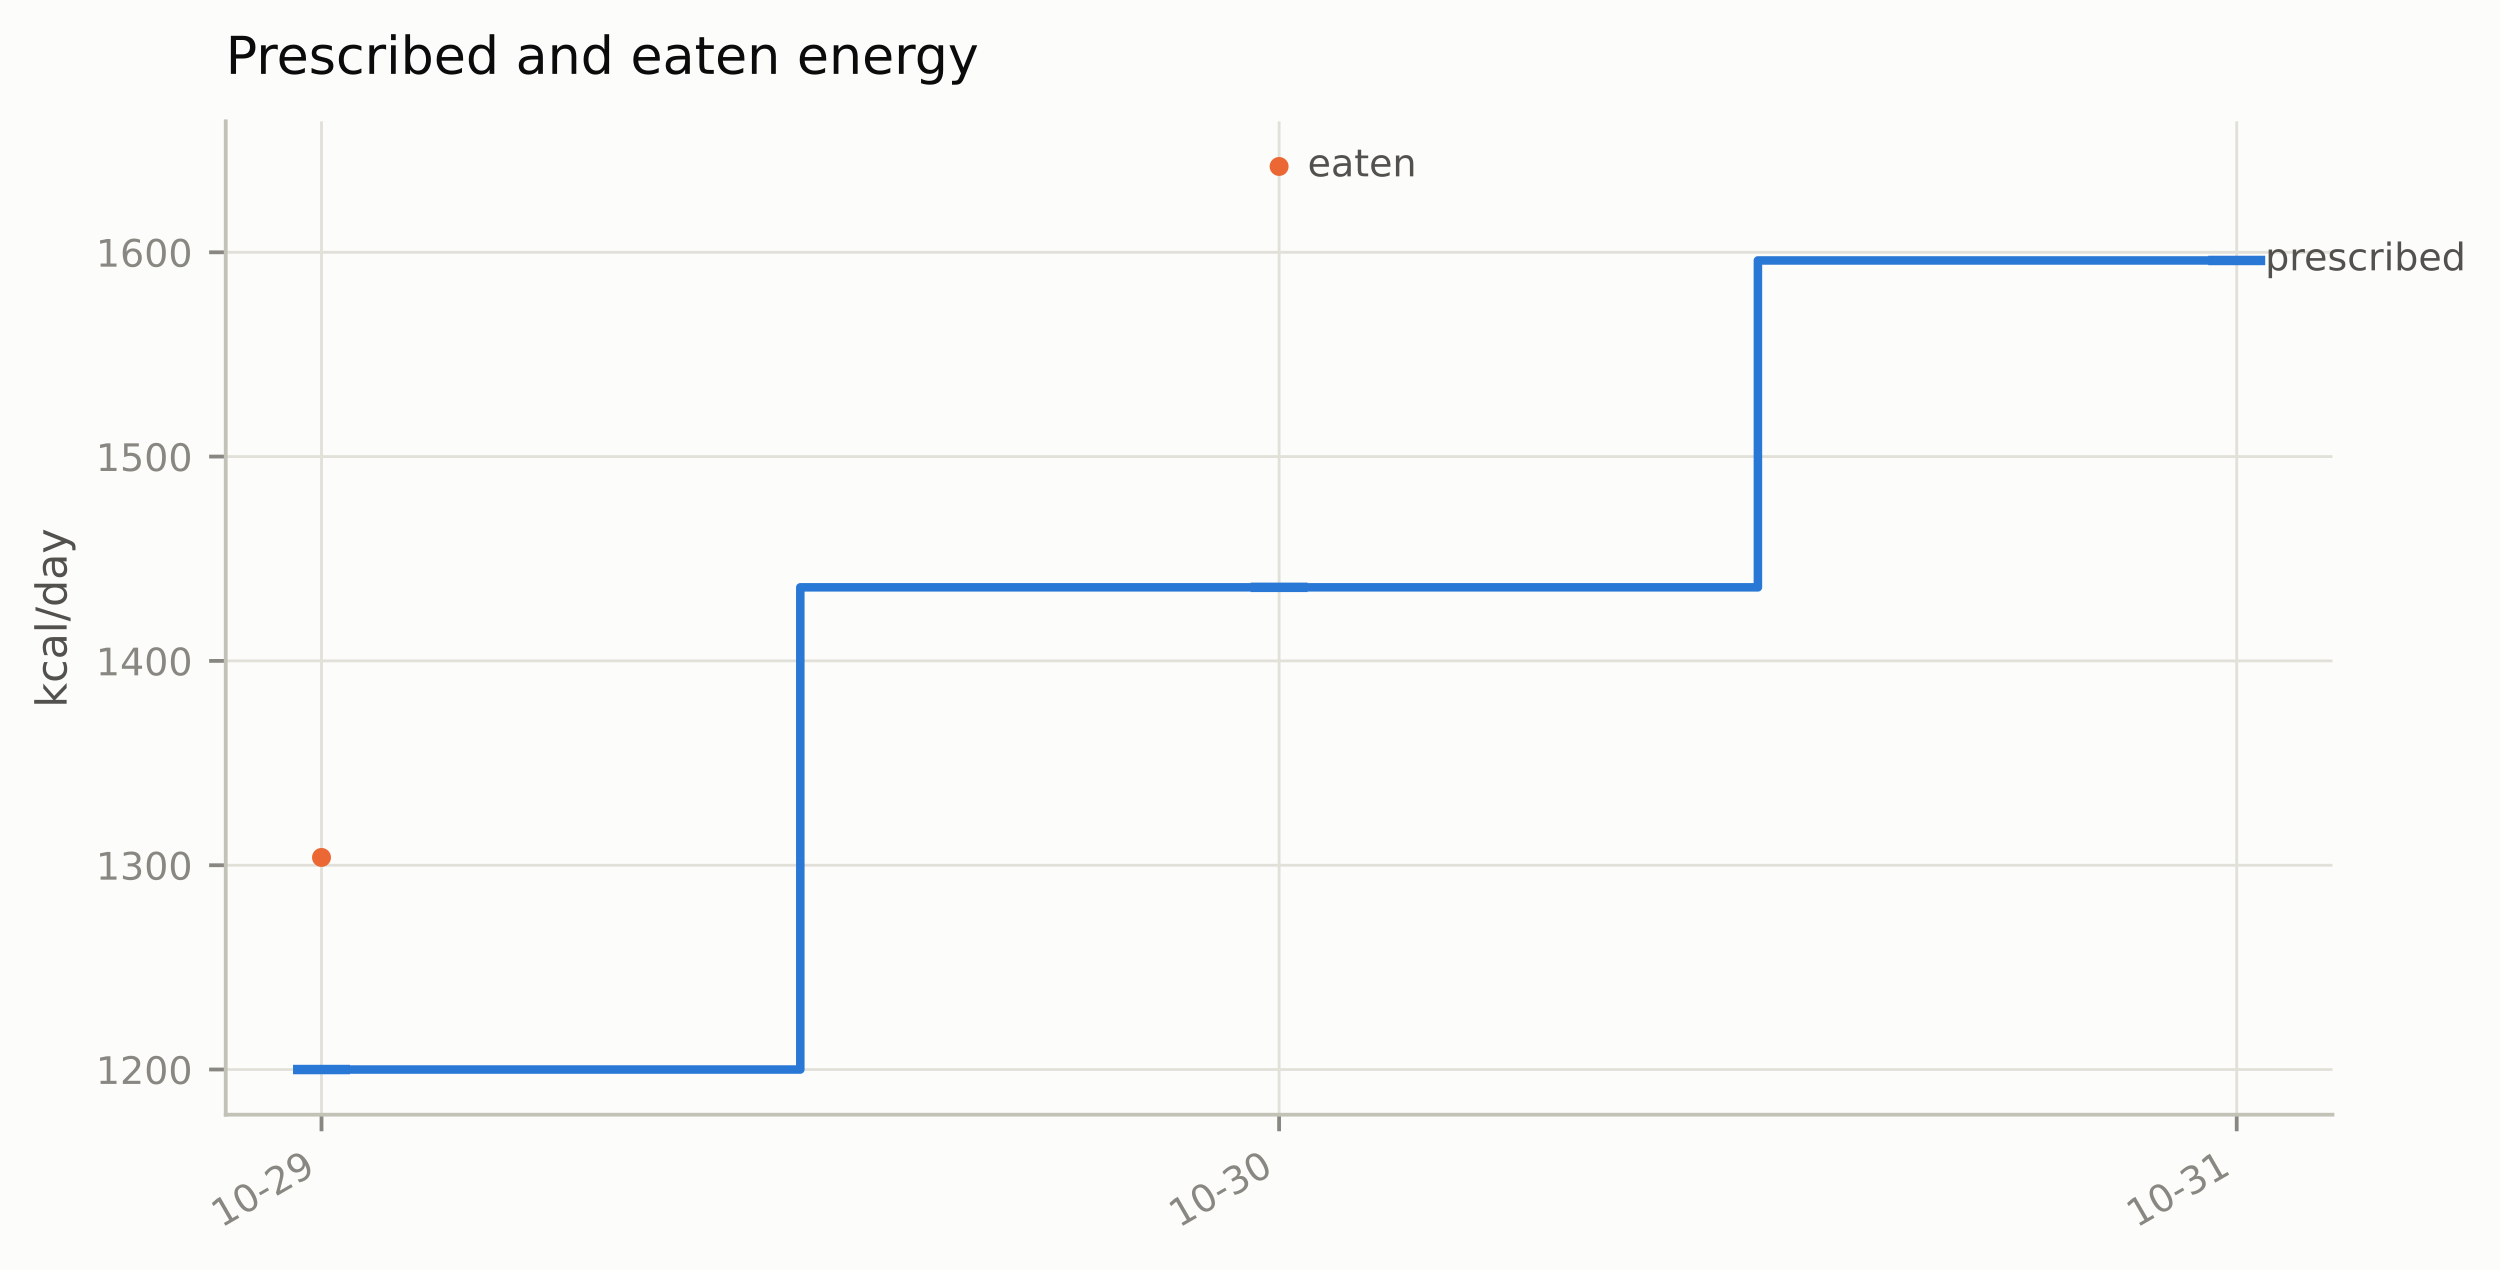
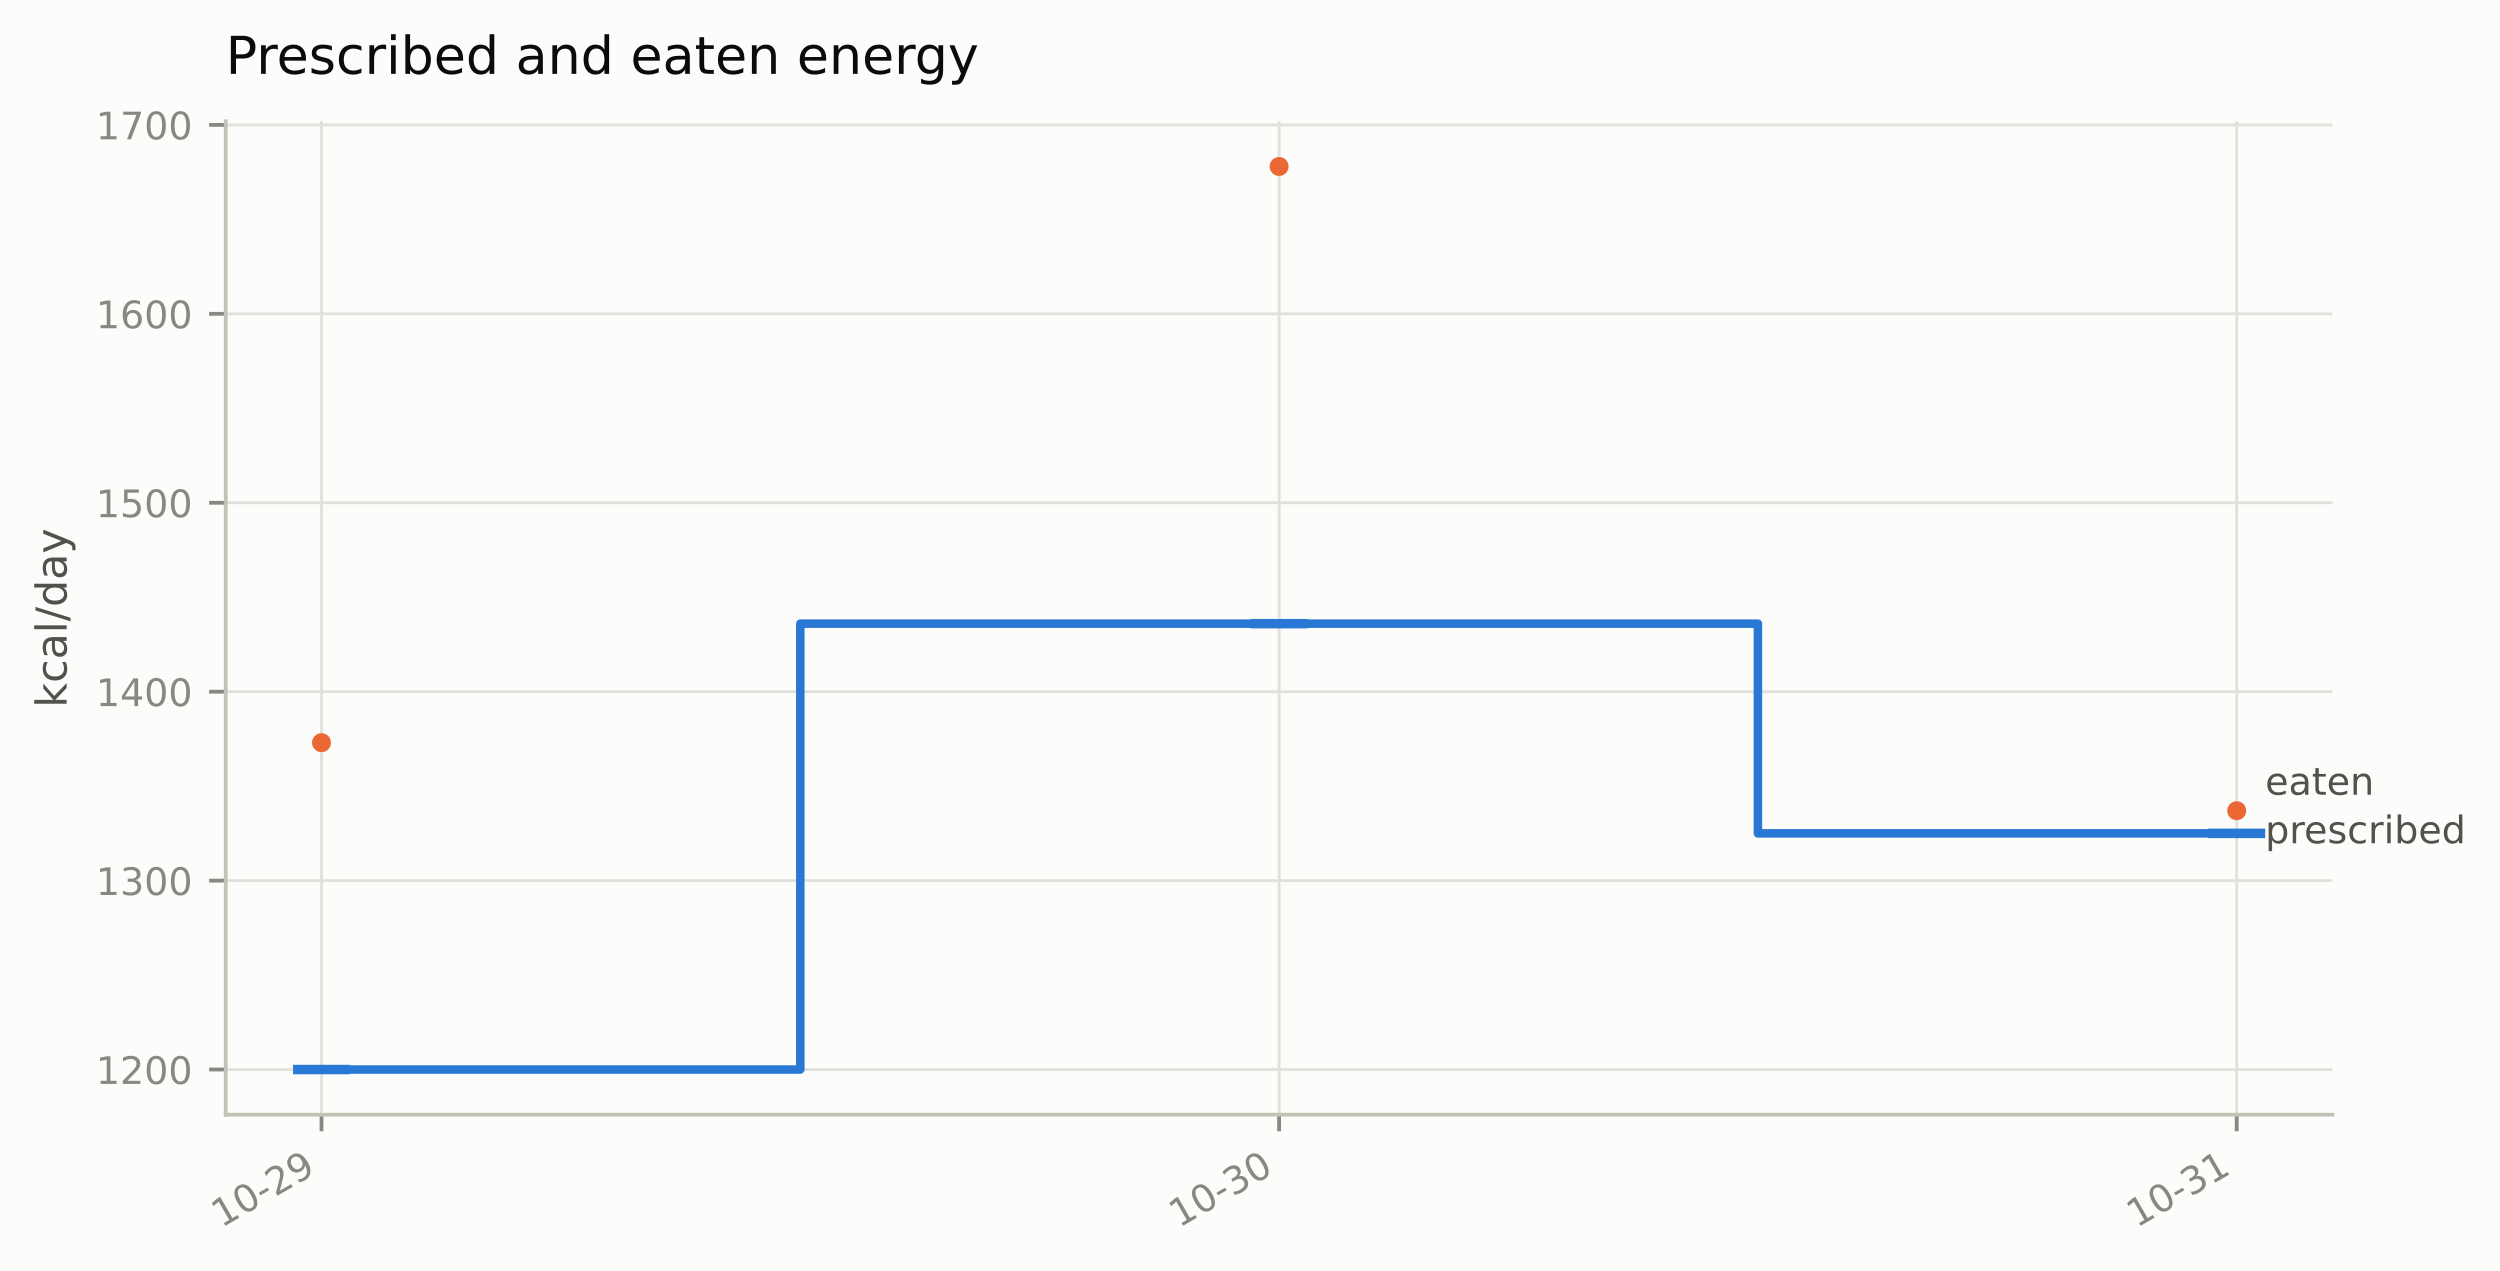
<svg xmlns="http://www.w3.org/2000/svg" xmlns:xlink="http://www.w3.org/1999/xlink" width="526.716pt" height="267.6pt" viewBox="0 0 526.716 267.6" version="1.1">
  <defs>
    <style type="text/css">*{stroke-linejoin: round; stroke-linecap: butt}</style>
  </defs>
  <g id="figure_1">
    <g id="patch_1">
      <path d="M 0 267.6  L 526.716 267.6  L 526.716 0  L 0 0  z " style="fill: #fcfcfb" />
    </g>
    <g id="axes_1">
      <g id="patch_2">
        <path d="M 47.561 234.848  L 491.421 234.848  L 491.421 25.558  L 47.561 25.558  z " style="fill: #fcfcfb" />
      </g>
      <g id="matplotlib.axis_1">
        <g id="xtick_1">
          <g id="line2d_1">
-             <path d="M 67.736 234.848  L 67.736 25.558  " clip-path="url(#pa06661b4f5)" style="fill: none; stroke: #e1e0d9; stroke-width: 0.6; stroke-linecap: square" />
+             <path d="M 67.736 234.848  L 67.736 25.558  " clip-path="url(#p0dde87b9da)" style="fill: none; stroke: #e1e0d9; stroke-width: 0.6; stroke-linecap: square" />
          </g>
          <g id="line2d_2">
            <defs>
-               <path id="m6df7ac611f" d="M 0 0  L 0 3.5  " style="stroke: #898781; stroke-width: 0.8" />
+               <path id="m76bf80c29e" d="M 0 0  L 0 3.5  " style="stroke: #898781; stroke-width: 0.8" />
            </defs>
            <g>
-               <use xlink:href="#m6df7ac611f" x="67.736" y="234.848" style="fill: #898781; stroke: #898781; stroke-width: 0.8" />
+               <use xlink:href="#m76bf80c29e" x="67.736" y="234.848" style="fill: #898781; stroke: #898781; stroke-width: 0.8" />
            </g>
          </g>
          <g id="text_1">
            <g style="fill: #898781" transform="translate(46.64337 258.7351) rotate(-30) scale(0.08 -0.08)">
              <defs>
                <path id="DejaVuSans-14" d="M 794 531  L 1825 531  L 1825 4091  L 703 3866  L 703 4441  L 1819 4666  L 2450 4666  L 2450 531  L 3481 531  L 3481 0  L 794 0  L 794 531  z " transform="scale(0.015625)" />
                <path id="DejaVuSans-13" d="M 2034 4250  Q 1547 4250 1301 3770  Q 1056 3291 1056 2328  Q 1056 1369 1301 889  Q 1547 409 2034 409  Q 2525 409 2770 889  Q 3016 1369 3016 2328  Q 3016 3291 2770 3770  Q 2525 4250 2034 4250  z M 2034 4750  Q 2819 4750 3233 4129  Q 3647 3509 3647 2328  Q 3647 1150 3233 529  Q 2819 -91 2034 -91  Q 1250 -91 836 529  Q 422 1150 422 2328  Q 422 3509 836 4129  Q 1250 4750 2034 4750  z " transform="scale(0.015625)" />
                <path id="DejaVuSans-10" d="M 313 2009  L 1997 2009  L 1997 1497  L 313 1497  L 313 2009  z " transform="scale(0.015625)" />
                <path id="DejaVuSans-15" d="M 1228 531  L 3431 531  L 3431 0  L 469 0  L 469 531  Q 828 903 1448 1529  Q 2069 2156 2228 2338  Q 2531 2678 2651 2914  Q 2772 3150 2772 3378  Q 2772 3750 2511 3984  Q 2250 4219 1831 4219  Q 1534 4219 1204 4116  Q 875 4013 500 3803  L 500 4441  Q 881 4594 1212 4672  Q 1544 4750 1819 4750  Q 2544 4750 2975 4387  Q 3406 4025 3406 3419  Q 3406 3131 3298 2873  Q 3191 2616 2906 2266  Q 2828 2175 2409 1742  Q 1991 1309 1228 531  z " transform="scale(0.015625)" />
                <path id="DejaVuSans-1c" d="M 703 97  L 703 672  Q 941 559 1184 500  Q 1428 441 1663 441  Q 2288 441 2617 861  Q 2947 1281 2994 2138  Q 2813 1869 2534 1725  Q 2256 1581 1919 1581  Q 1219 1581 811 2004  Q 403 2428 403 3163  Q 403 3881 828 4315  Q 1253 4750 1959 4750  Q 2769 4750 3195 4129  Q 3622 3509 3622 2328  Q 3622 1225 3098 567  Q 2575 -91 1691 -91  Q 1453 -91 1209 -44  Q 966 3 703 97  z M 1959 2075  Q 2384 2075 2632 2365  Q 2881 2656 2881 3163  Q 2881 3666 2632 3958  Q 2384 4250 1959 4250  Q 1534 4250 1286 3958  Q 1038 3666 1038 3163  Q 1038 2656 1286 2365  Q 1534 2075 1959 2075  z " transform="scale(0.015625)" />
              </defs>
              <use xlink:href="#DejaVuSans-14" />
              <use xlink:href="#DejaVuSans-13" transform="translate(63.625 0)" />
              <use xlink:href="#DejaVuSans-10" transform="translate(127.25 0)" />
              <use xlink:href="#DejaVuSans-15" transform="translate(163.3281 0)" />
              <use xlink:href="#DejaVuSans-1c" transform="translate(226.9531 0)" />
            </g>
          </g>
        </g>
        <g id="xtick_2">
          <g id="line2d_3">
-             <path d="M 269.491 234.848  L 269.491 25.558  " clip-path="url(#pa06661b4f5)" style="fill: none; stroke: #e1e0d9; stroke-width: 0.6; stroke-linecap: square" />
+             <path d="M 269.491 234.848  L 269.491 25.558  " clip-path="url(#p0dde87b9da)" style="fill: none; stroke: #e1e0d9; stroke-width: 0.6; stroke-linecap: square" />
          </g>
          <g id="line2d_4">
            <g>
-               <use xlink:href="#m6df7ac611f" x="269.491" y="234.848" style="fill: #898781; stroke: #898781; stroke-width: 0.8" />
+               <use xlink:href="#m76bf80c29e" x="269.491" y="234.848" style="fill: #898781; stroke: #898781; stroke-width: 0.8" />
            </g>
          </g>
          <g id="text_2">
            <g style="fill: #898781" transform="translate(248.3978 258.7351) rotate(-30) scale(0.08 -0.08)">
              <defs>
                <path id="DejaVuSans-16" d="M 2597 2516  Q 3050 2419 3304 2112  Q 3559 1806 3559 1356  Q 3559 666 3084 287  Q 2609 -91 1734 -91  Q 1441 -91 1130 -33  Q 819 25 488 141  L 488 750  Q 750 597 1062 519  Q 1375 441 1716 441  Q 2309 441 2620 675  Q 2931 909 2931 1356  Q 2931 1769 2642 2001  Q 2353 2234 1838 2234  L 1294 2234  L 1294 2753  L 1863 2753  Q 2328 2753 2575 2939  Q 2822 3125 2822 3475  Q 2822 3834 2567 4026  Q 2313 4219 1838 4219  Q 1578 4219 1281 4162  Q 984 4106 628 3988  L 628 4550  Q 988 4650 1302 4700  Q 1616 4750 1894 4750  Q 2613 4750 3031 4423  Q 3450 4097 3450 3541  Q 3450 3153 3228 2886  Q 3006 2619 2597 2516  z " transform="scale(0.015625)" />
              </defs>
              <use xlink:href="#DejaVuSans-14" />
              <use xlink:href="#DejaVuSans-13" transform="translate(63.625 0)" />
              <use xlink:href="#DejaVuSans-10" transform="translate(127.25 0)" />
              <use xlink:href="#DejaVuSans-16" transform="translate(163.3281 0)" />
              <use xlink:href="#DejaVuSans-13" transform="translate(226.9531 0)" />
            </g>
          </g>
        </g>
        <g id="xtick_3">
          <g id="line2d_5">
-             <path d="M 471.245 234.848  L 471.245 25.558  " clip-path="url(#pa06661b4f5)" style="fill: none; stroke: #e1e0d9; stroke-width: 0.6; stroke-linecap: square" />
+             <path d="M 471.245 234.848  L 471.245 25.558  " clip-path="url(#p0dde87b9da)" style="fill: none; stroke: #e1e0d9; stroke-width: 0.6; stroke-linecap: square" />
          </g>
          <g id="line2d_6">
            <g>
-               <use xlink:href="#m6df7ac611f" x="471.245" y="234.848" style="fill: #898781; stroke: #898781; stroke-width: 0.8" />
+               <use xlink:href="#m76bf80c29e" x="471.245" y="234.848" style="fill: #898781; stroke: #898781; stroke-width: 0.8" />
            </g>
          </g>
          <g id="text_3">
            <g style="fill: #898781" transform="translate(450.1523 258.7351) rotate(-30) scale(0.08 -0.08)">
              <use xlink:href="#DejaVuSans-14" />
              <use xlink:href="#DejaVuSans-13" transform="translate(63.625 0)" />
              <use xlink:href="#DejaVuSans-10" transform="translate(127.25 0)" />
              <use xlink:href="#DejaVuSans-16" transform="translate(163.3281 0)" />
              <use xlink:href="#DejaVuSans-14" transform="translate(226.9531 0)" />
            </g>
          </g>
        </g>
      </g>
      <g id="matplotlib.axis_2">
        <g id="ytick_1">
          <g id="line2d_7">
-             <path d="M 47.561 225.335  L 491.421 225.335  " clip-path="url(#pa06661b4f5)" style="fill: none; stroke: #e1e0d9; stroke-width: 0.6; stroke-linecap: square" />
+             <path d="M 47.561 225.335  L 491.421 225.335  " clip-path="url(#p0dde87b9da)" style="fill: none; stroke: #e1e0d9; stroke-width: 0.6; stroke-linecap: square" />
          </g>
          <g id="line2d_8">
            <defs>
-               <path id="m94897aeda5" d="M 0 0  L -3.5 0  " style="stroke: #898781; stroke-width: 0.8" />
+               <path id="me8d3e577ce" d="M 0 0  L -3.5 0  " style="stroke: #898781; stroke-width: 0.8" />
            </defs>
            <g>
-               <use xlink:href="#m94897aeda5" x="47.561" y="225.335" style="fill: #898781; stroke: #898781; stroke-width: 0.8" />
+               <use xlink:href="#me8d3e577ce" x="47.561" y="225.335" style="fill: #898781; stroke: #898781; stroke-width: 0.8" />
            </g>
          </g>
          <g id="text_4">
            <g style="fill: #898781" transform="translate(20.2007 228.3741) scale(0.08 -0.08)">
              <use xlink:href="#DejaVuSans-14" />
              <use xlink:href="#DejaVuSans-15" transform="translate(63.625 0)" />
              <use xlink:href="#DejaVuSans-13" transform="translate(127.25 0)" />
              <use xlink:href="#DejaVuSans-13" transform="translate(190.875 0)" />
            </g>
          </g>
        </g>
        <g id="ytick_2">
          <g id="line2d_9">
-             <path d="M 47.561 182.289  L 491.421 182.289  " clip-path="url(#pa06661b4f5)" style="fill: none; stroke: #e1e0d9; stroke-width: 0.6; stroke-linecap: square" />
+             <path d="M 47.561 185.531  L 491.421 185.531  " clip-path="url(#p0dde87b9da)" style="fill: none; stroke: #e1e0d9; stroke-width: 0.6; stroke-linecap: square" />
          </g>
          <g id="line2d_10">
            <g>
-               <use xlink:href="#m94897aeda5" x="47.561" y="182.289" style="fill: #898781; stroke: #898781; stroke-width: 0.8" />
+               <use xlink:href="#me8d3e577ce" x="47.561" y="185.531" style="fill: #898781; stroke: #898781; stroke-width: 0.8" />
            </g>
          </g>
          <g id="text_5">
-             <g style="fill: #898781" transform="translate(20.2007 185.328) scale(0.08 -0.08)">
+             <g style="fill: #898781" transform="translate(20.2007 188.57) scale(0.08 -0.08)">
              <use xlink:href="#DejaVuSans-14" />
              <use xlink:href="#DejaVuSans-16" transform="translate(63.625 0)" />
              <use xlink:href="#DejaVuSans-13" transform="translate(127.25 0)" />
              <use xlink:href="#DejaVuSans-13" transform="translate(190.875 0)" />
            </g>
          </g>
        </g>
        <g id="ytick_3">
          <g id="line2d_11">
-             <path d="M 47.561 139.243  L 491.421 139.243  " clip-path="url(#pa06661b4f5)" style="fill: none; stroke: #e1e0d9; stroke-width: 0.6; stroke-linecap: square" />
+             <path d="M 47.561 145.727  L 491.421 145.727  " clip-path="url(#p0dde87b9da)" style="fill: none; stroke: #e1e0d9; stroke-width: 0.6; stroke-linecap: square" />
          </g>
          <g id="line2d_12">
            <g>
-               <use xlink:href="#m94897aeda5" x="47.561" y="139.243" style="fill: #898781; stroke: #898781; stroke-width: 0.8" />
+               <use xlink:href="#me8d3e577ce" x="47.561" y="145.727" style="fill: #898781; stroke: #898781; stroke-width: 0.8" />
            </g>
          </g>
          <g id="text_6">
-             <g style="fill: #898781" transform="translate(20.2007 142.282) scale(0.08 -0.08)">
+             <g style="fill: #898781" transform="translate(20.2007 148.7659) scale(0.08 -0.08)">
              <defs>
                <path id="DejaVuSans-17" d="M 2419 4116  L 825 1625  L 2419 1625  L 2419 4116  z M 2253 4666  L 3047 4666  L 3047 1625  L 3713 1625  L 3713 1100  L 3047 1100  L 3047 0  L 2419 0  L 2419 1100  L 313 1100  L 313 1709  L 2253 4666  z " transform="scale(0.015625)" />
              </defs>
              <use xlink:href="#DejaVuSans-14" />
              <use xlink:href="#DejaVuSans-17" transform="translate(63.625 0)" />
              <use xlink:href="#DejaVuSans-13" transform="translate(127.25 0)" />
              <use xlink:href="#DejaVuSans-13" transform="translate(190.875 0)" />
            </g>
          </g>
        </g>
        <g id="ytick_4">
          <g id="line2d_13">
-             <path d="M 47.561 96.197  L 491.421 96.197  " clip-path="url(#pa06661b4f5)" style="fill: none; stroke: #e1e0d9; stroke-width: 0.6; stroke-linecap: square" />
+             <path d="M 47.561 105.923  L 491.421 105.923  " clip-path="url(#p0dde87b9da)" style="fill: none; stroke: #e1e0d9; stroke-width: 0.6; stroke-linecap: square" />
          </g>
          <g id="line2d_14">
            <g>
-               <use xlink:href="#m94897aeda5" x="47.561" y="96.197" style="fill: #898781; stroke: #898781; stroke-width: 0.8" />
+               <use xlink:href="#me8d3e577ce" x="47.561" y="105.923" style="fill: #898781; stroke: #898781; stroke-width: 0.8" />
            </g>
          </g>
          <g id="text_7">
-             <g style="fill: #898781" transform="translate(20.2007 99.23592) scale(0.08 -0.08)">
+             <g style="fill: #898781" transform="translate(20.2007 108.9618) scale(0.08 -0.08)">
              <defs>
                <path id="DejaVuSans-18" d="M 691 4666  L 3169 4666  L 3169 4134  L 1269 4134  L 1269 2991  Q 1406 3038 1543 3061  Q 1681 3084 1819 3084  Q 2600 3084 3056 2656  Q 3513 2228 3513 1497  Q 3513 744 3044 326  Q 2575 -91 1722 -91  Q 1428 -91 1123 -41  Q 819 9 494 109  L 494 744  Q 775 591 1075 516  Q 1375 441 1709 441  Q 2250 441 2565 725  Q 2881 1009 2881 1497  Q 2881 1984 2565 2268  Q 2250 2553 1709 2553  Q 1456 2553 1204 2497  Q 953 2441 691 2322  L 691 4666  z " transform="scale(0.015625)" />
              </defs>
              <use xlink:href="#DejaVuSans-14" />
              <use xlink:href="#DejaVuSans-18" transform="translate(63.625 0)" />
              <use xlink:href="#DejaVuSans-13" transform="translate(127.25 0)" />
              <use xlink:href="#DejaVuSans-13" transform="translate(190.875 0)" />
            </g>
          </g>
        </g>
        <g id="ytick_5">
          <g id="line2d_15">
-             <path d="M 47.561 53.151  L 491.421 53.151  " clip-path="url(#pa06661b4f5)" style="fill: none; stroke: #e1e0d9; stroke-width: 0.6; stroke-linecap: square" />
+             <path d="M 47.561 66.119  L 491.421 66.119  " clip-path="url(#p0dde87b9da)" style="fill: none; stroke: #e1e0d9; stroke-width: 0.6; stroke-linecap: square" />
          </g>
          <g id="line2d_16">
            <g>
-               <use xlink:href="#m94897aeda5" x="47.561" y="53.151" style="fill: #898781; stroke: #898781; stroke-width: 0.8" />
+               <use xlink:href="#me8d3e577ce" x="47.561" y="66.119" style="fill: #898781; stroke: #898781; stroke-width: 0.8" />
            </g>
          </g>
          <g id="text_8">
-             <g style="fill: #898781" transform="translate(20.2007 56.18986) scale(0.08 -0.08)">
+             <g style="fill: #898781" transform="translate(20.2007 69.15771) scale(0.08 -0.08)">
              <defs>
                <path id="DejaVuSans-19" d="M 2113 2584  Q 1688 2584 1439 2293  Q 1191 2003 1191 1497  Q 1191 994 1439 701  Q 1688 409 2113 409  Q 2538 409 2786 701  Q 3034 994 3034 1497  Q 3034 2003 2786 2293  Q 2538 2584 2113 2584  z M 3366 4563  L 3366 3988  Q 3128 4100 2886 4159  Q 2644 4219 2406 4219  Q 1781 4219 1451 3797  Q 1122 3375 1075 2522  Q 1259 2794 1537 2939  Q 1816 3084 2150 3084  Q 2853 3084 3261 2657  Q 3669 2231 3669 1497  Q 3669 778 3244 343  Q 2819 -91 2113 -91  Q 1303 -91 875 529  Q 447 1150 447 2328  Q 447 3434 972 4092  Q 1497 4750 2381 4750  Q 2619 4750 2861 4703  Q 3103 4656 3366 4563  z " transform="scale(0.015625)" />
              </defs>
              <use xlink:href="#DejaVuSans-14" />
              <use xlink:href="#DejaVuSans-19" transform="translate(63.625 0)" />
              <use xlink:href="#DejaVuSans-13" transform="translate(127.25 0)" />
              <use xlink:href="#DejaVuSans-13" transform="translate(190.875 0)" />
            </g>
          </g>
        </g>
-         <g id="text_9">
+         <g id="ytick_6">
+           <g id="line2d_17">
+             <path d="M 47.561 26.315  L 491.421 26.315  " clip-path="url(#p0dde87b9da)" style="fill: none; stroke: #e1e0d9; stroke-width: 0.6; stroke-linecap: square" />
+           </g>
+           <g id="line2d_18">
+             <g>
+               <use xlink:href="#me8d3e577ce" x="47.561" y="26.315" style="fill: #898781; stroke: #898781; stroke-width: 0.8" />
+             </g>
+           </g>
+           <g id="text_9">
+             <g style="fill: #898781" transform="translate(20.2007 29.35362) scale(0.08 -0.08)">
+               <defs>
+                 <path id="DejaVuSans-1a" d="M 525 4666  L 3525 4666  L 3525 4397  L 1831 0  L 1172 0  L 2766 4134  L 525 4134  L 525 4666  z " transform="scale(0.015625)" />
+               </defs>
+               <use xlink:href="#DejaVuSans-14" />
+               <use xlink:href="#DejaVuSans-1a" transform="translate(63.625 0)" />
+               <use xlink:href="#DejaVuSans-13" transform="translate(127.25 0)" />
+               <use xlink:href="#DejaVuSans-13" transform="translate(190.875 0)" />
+             </g>
+           </g>
+         </g>
+         <g id="text_10">
          <g style="fill: #52514e" transform="translate(14.03859 149.085) rotate(-90) scale(0.09 -0.09)">
            <defs>
              <path id="DejaVuSans-4e" d="M 581 4863  L 1159 4863  L 1159 1991  L 2875 3500  L 3609 3500  L 1753 1863  L 3688 0  L 2938 0  L 1159 1709  L 1159 0  L 581 0  L 581 4863  z " transform="scale(0.015625)" />
              <path id="DejaVuSans-46" d="M 3122 3366  L 3122 2828  Q 2878 2963 2633 3030  Q 2388 3097 2138 3097  Q 1578 3097 1268 2742  Q 959 2388 959 1747  Q 959 1106 1268 751  Q 1578 397 2138 397  Q 2388 397 2633 464  Q 2878 531 3122 666  L 3122 134  Q 2881 22 2623 -34  Q 2366 -91 2075 -91  Q 1284 -91 818 406  Q 353 903 353 1747  Q 353 2603 823 3093  Q 1294 3584 2113 3584  Q 2378 3584 2631 3529  Q 2884 3475 3122 3366  z " transform="scale(0.015625)" />
              <path id="DejaVuSans-44" d="M 2194 1759  Q 1497 1759 1228 1600  Q 959 1441 959 1056  Q 959 750 1161 570  Q 1363 391 1709 391  Q 2188 391 2477 730  Q 2766 1069 2766 1631  L 2766 1759  L 2194 1759  z M 3341 1997  L 3341 0  L 2766 0  L 2766 531  Q 2569 213 2275 61  Q 1981 -91 1556 -91  Q 1019 -91 701 211  Q 384 513 384 1019  Q 384 1609 779 1909  Q 1175 2209 1959 2209  L 2766 2209  L 2766 2266  Q 2766 2663 2505 2880  Q 2244 3097 1772 3097  Q 1472 3097 1187 3025  Q 903 2953 641 2809  L 641 3341  Q 956 3463 1253 3523  Q 1550 3584 1831 3584  Q 2591 3584 2966 3190  Q 3341 2797 3341 1997  z " transform="scale(0.015625)" />
              <path id="DejaVuSans-4f" d="M 603 4863  L 1178 4863  L 1178 0  L 603 0  L 603 4863  z " transform="scale(0.015625)" />
              <path id="DejaVuSans-12" d="M 1625 4666  L 2156 4666  L 531 -594  L 0 -594  L 1625 4666  z " transform="scale(0.015625)" />
              <path id="DejaVuSans-47" d="M 2906 2969  L 2906 4863  L 3481 4863  L 3481 0  L 2906 0  L 2906 525  Q 2725 213 2448 61  Q 2172 -91 1784 -91  Q 1150 -91 751 415  Q 353 922 353 1747  Q 353 2572 751 3078  Q 1150 3584 1784 3584  Q 2172 3584 2448 3432  Q 2725 3281 2906 2969  z M 947 1747  Q 947 1113 1208 752  Q 1469 391 1925 391  Q 2381 391 2643 752  Q 2906 1113 2906 1747  Q 2906 2381 2643 2742  Q 2381 3103 1925 3103  Q 1469 3103 1208 2742  Q 947 2381 947 1747  z " transform="scale(0.015625)" />
              <path id="DejaVuSans-5c" d="M 2059 -325  Q 1816 -950 1584 -1140  Q 1353 -1331 966 -1331  L 506 -1331  L 506 -850  L 844 -850  Q 1081 -850 1212 -737  Q 1344 -625 1503 -206  L 1606 56  L 191 3500  L 800 3500  L 1894 763  L 2988 3500  L 3597 3500  L 2059 -325  z " transform="scale(0.015625)" />
            </defs>
            <use xlink:href="#DejaVuSans-4e" />
            <use xlink:href="#DejaVuSans-46" transform="translate(57.90625 0)" />
            <use xlink:href="#DejaVuSans-44" transform="translate(112.8906 0)" />
            <use xlink:href="#DejaVuSans-4f" transform="translate(174.1719 0)" />
            <use xlink:href="#DejaVuSans-12" transform="translate(201.9531 0)" />
            <use xlink:href="#DejaVuSans-47" transform="translate(235.6406 0)" />
            <use xlink:href="#DejaVuSans-44" transform="translate(299.125 0)" />
            <use xlink:href="#DejaVuSans-5c" transform="translate(360.4062 0)" />
          </g>
        </g>
      </g>
-       <g id="line2d_17">
-         <path d="M 67.736 225.335  L 168.613 225.335  L 168.613 123.746  L 370.368 123.746  L 370.368 54.873  L 471.245 54.873  " clip-path="url(#pa06661b4f5)" style="fill: none; stroke: #2a78d6; stroke-width: 1.8; stroke-linecap: square" />
+       <g id="line2d_19">
+         <path d="M 67.736 225.335  L 168.613 225.335  L 168.613 131.397  L 370.368 131.397  L 370.368 175.58  L 471.245 175.58  " clip-path="url(#p0dde87b9da)" style="fill: none; stroke: #2a78d6; stroke-width: 1.8; stroke-linecap: square" />
        <defs>
-           <path id="m6e1c4e90c1" d="M 6 0  L -6 -0  " style="stroke: #2a78d6; stroke-width: 2" />
+           <path id="m759dab67ab" d="M 6 0  L -6 -0  " style="stroke: #2a78d6; stroke-width: 2" />
        </defs>
-         <g clip-path="url(#pa06661b4f5)">
-           <use xlink:href="#m6e1c4e90c1" x="67.736" y="225.335" style="fill: #2a78d6; stroke: #2a78d6; stroke-width: 2" />
-           <use xlink:href="#m6e1c4e90c1" x="269.491" y="123.746" style="fill: #2a78d6; stroke: #2a78d6; stroke-width: 2" />
-           <use xlink:href="#m6e1c4e90c1" x="471.245" y="54.873" style="fill: #2a78d6; stroke: #2a78d6; stroke-width: 2" />
-         </g>
-       </g>
-       <g id="line2d_18">
+         <g clip-path="url(#p0dde87b9da)">
+           <use xlink:href="#m759dab67ab" x="67.736" y="225.335" style="fill: #2a78d6; stroke: #2a78d6; stroke-width: 2" />
+           <use xlink:href="#m759dab67ab" x="269.491" y="131.397" style="fill: #2a78d6; stroke: #2a78d6; stroke-width: 2" />
+           <use xlink:href="#m759dab67ab" x="471.245" y="175.58" style="fill: #2a78d6; stroke: #2a78d6; stroke-width: 2" />
+         </g>
+       </g>
+       <g id="line2d_20">
        <defs>
-           <path id="mbbcacb3ad8" d="M 0 2  C 0.53 2 1.039 1.789 1.414 1.414  C 1.789 1.039 2 0.53 2 0  C 2 -0.53 1.789 -1.039 1.414 -1.414  C 1.039 -1.789 0.53 -2 0 -2  C -0.53 -2 -1.039 -1.789 -1.414 -1.414  C -1.789 -1.039 -2 -0.53 -2 0  C -2 0.53 -1.789 1.039 -1.414 1.414  C -1.039 1.789 -0.53 2 0 2  z " />
+           <path id="mdea453e67d" d="M 0 2  C 0.53 2 1.039 1.789 1.414 1.414  C 1.789 1.039 2 0.53 2 0  C 2 -0.53 1.789 -1.039 1.414 -1.414  C 1.039 -1.789 0.53 -2 0 -2  C -0.53 -2 -1.039 -1.789 -1.414 -1.414  C -1.789 -1.039 -2 -0.53 -2 0  C -2 0.53 -1.789 1.039 -1.414 1.414  C -1.039 1.789 -0.53 2 0 2  z " />
        </defs>
-         <g clip-path="url(#pa06661b4f5)">
-           <use xlink:href="#mbbcacb3ad8" x="67.736" y="180.653" style="fill: #eb6834" />
-           <use xlink:href="#mbbcacb3ad8" x="269.491" y="35.071" style="fill: #eb6834" />
+         <g clip-path="url(#p0dde87b9da)">
+           <use xlink:href="#mdea453e67d" x="67.736" y="156.474" style="fill: #eb6834" />
+           <use xlink:href="#mdea453e67d" x="269.491" y="35.071" style="fill: #eb6834" />
+           <use xlink:href="#mdea453e67d" x="471.245" y="170.803" style="fill: #eb6834" />
        </g>
      </g>
      <g id="patch_3">
        <path d="M 47.561 234.848  L 47.561 25.558  " style="fill: none; stroke: #c3c2b7; stroke-width: 0.8; stroke-linejoin: miter; stroke-linecap: square" />
      </g>
      <g id="patch_4">
        <path d="M 47.561 234.848  L 491.421 234.848  " style="fill: none; stroke: #c3c2b7; stroke-width: 0.8; stroke-linejoin: miter; stroke-linecap: square" />
      </g>
-       <g id="text_10">
-         <g style="fill: #52514e" transform="translate(477.2451 56.95108) scale(0.08 -0.08)">
+       <g id="text_11">
+         <g style="fill: #52514e" transform="translate(477.2451 177.6583) scale(0.08 -0.08)">
          <defs>
            <path id="DejaVuSans-53" d="M 1159 525  L 1159 -1331  L 581 -1331  L 581 3500  L 1159 3500  L 1159 2969  Q 1341 3281 1617 3432  Q 1894 3584 2278 3584  Q 2916 3584 3314 3078  Q 3713 2572 3713 1747  Q 3713 922 3314 415  Q 2916 -91 2278 -91  Q 1894 -91 1617 61  Q 1341 213 1159 525  z M 3116 1747  Q 3116 2381 2855 2742  Q 2594 3103 2138 3103  Q 1681 3103 1420 2742  Q 1159 2381 1159 1747  Q 1159 1113 1420 752  Q 1681 391 2138 391  Q 2594 391 2855 752  Q 3116 1113 3116 1747  z " transform="scale(0.015625)" />
            <path id="DejaVuSans-55" d="M 2631 2963  Q 2534 3019 2420 3045  Q 2306 3072 2169 3072  Q 1681 3072 1420 2755  Q 1159 2438 1159 1844  L 1159 0  L 581 0  L 581 3500  L 1159 3500  L 1159 2956  Q 1341 3275 1631 3429  Q 1922 3584 2338 3584  Q 2397 3584 2469 3576  Q 2541 3569 2628 3553  L 2631 2963  z " transform="scale(0.015625)" />
            <path id="DejaVuSans-48" d="M 3597 1894  L 3597 1613  L 953 1613  Q 991 1019 1311 708  Q 1631 397 2203 397  Q 2534 397 2845 478  Q 3156 559 3463 722  L 3463 178  Q 3153 47 2828 -22  Q 2503 -91 2169 -91  Q 1331 -91 842 396  Q 353 884 353 1716  Q 353 2575 817 3079  Q 1281 3584 2069 3584  Q 2775 3584 3186 3129  Q 3597 2675 3597 1894  z M 3022 2063  Q 3016 2534 2758 2815  Q 2500 3097 2075 3097  Q 1594 3097 1305 2825  Q 1016 2553 972 2059  L 3022 2063  z " transform="scale(0.015625)" />
            <path id="DejaVuSans-56" d="M 2834 3397  L 2834 2853  Q 2591 2978 2328 3040  Q 2066 3103 1784 3103  Q 1356 3103 1142 2972  Q 928 2841 928 2578  Q 928 2378 1081 2264  Q 1234 2150 1697 2047  L 1894 2003  Q 2506 1872 2764 1633  Q 3022 1394 3022 966  Q 3022 478 2636 193  Q 2250 -91 1575 -91  Q 1294 -91 989 -36  Q 684 19 347 128  L 347 722  Q 666 556 975 473  Q 1284 391 1588 391  Q 1994 391 2212 530  Q 2431 669 2431 922  Q 2431 1156 2273 1281  Q 2116 1406 1581 1522  L 1381 1569  Q 847 1681 609 1914  Q 372 2147 372 2553  Q 372 3047 722 3315  Q 1072 3584 1716 3584  Q 2034 3584 2315 3537  Q 2597 3491 2834 3397  z " transform="scale(0.015625)" />
            <path id="DejaVuSans-4c" d="M 603 3500  L 1178 3500  L 1178 0  L 603 0  L 603 3500  z M 603 4863  L 1178 4863  L 1178 4134  L 603 4134  L 603 4863  z " transform="scale(0.015625)" />
            <path id="DejaVuSans-45" d="M 3116 1747  Q 3116 2381 2855 2742  Q 2594 3103 2138 3103  Q 1681 3103 1420 2742  Q 1159 2381 1159 1747  Q 1159 1113 1420 752  Q 1681 391 2138 391  Q 2594 391 2855 752  Q 3116 1113 3116 1747  z M 1159 2969  Q 1341 3281 1617 3432  Q 1894 3584 2278 3584  Q 2916 3584 3314 3078  Q 3713 2572 3713 1747  Q 3713 922 3314 415  Q 2916 -91 2278 -91  Q 1894 -91 1617 61  Q 1341 213 1159 525  L 1159 0  L 581 0  L 581 4863  L 1159 4863  L 1159 2969  z " transform="scale(0.015625)" />
          </defs>
          <use xlink:href="#DejaVuSans-53" />
          <use xlink:href="#DejaVuSans-55" transform="translate(63.48438 0)" />
          <use xlink:href="#DejaVuSans-48" transform="translate(102.3906 0)" />
          <use xlink:href="#DejaVuSans-56" transform="translate(163.9219 0)" />
          <use xlink:href="#DejaVuSans-46" transform="translate(216.0156 0)" />
          <use xlink:href="#DejaVuSans-55" transform="translate(271 0)" />
          <use xlink:href="#DejaVuSans-4c" transform="translate(312.1094 0)" />
          <use xlink:href="#DejaVuSans-45" transform="translate(339.8906 0)" />
          <use xlink:href="#DejaVuSans-48" transform="translate(403.375 0)" />
          <use xlink:href="#DejaVuSans-47" transform="translate(464.9062 0)" />
        </g>
      </g>
-       <g id="text_11">
-         <g style="fill: #52514e" transform="translate(275.4906 37.14958) scale(0.08 -0.08)">
+       <g id="text_12">
+         <g style="fill: #52514e" transform="translate(477.2451 167.4365) scale(0.08 -0.08)">
          <defs>
            <path id="DejaVuSans-57" d="M 1172 4494  L 1172 3500  L 2356 3500  L 2356 3053  L 1172 3053  L 1172 1153  Q 1172 725 1289 603  Q 1406 481 1766 481  L 2356 481  L 2356 0  L 1766 0  Q 1100 0 847 248  Q 594 497 594 1153  L 594 3053  L 172 3053  L 172 3500  L 594 3500  L 594 4494  L 1172 4494  z " transform="scale(0.015625)" />
            <path id="DejaVuSans-51" d="M 3513 2113  L 3513 0  L 2938 0  L 2938 2094  Q 2938 2591 2744 2837  Q 2550 3084 2163 3084  Q 1697 3084 1428 2787  Q 1159 2491 1159 1978  L 1159 0  L 581 0  L 581 3500  L 1159 3500  L 1159 2956  Q 1366 3272 1645 3428  Q 1925 3584 2291 3584  Q 2894 3584 3203 3211  Q 3513 2838 3513 2113  z " transform="scale(0.015625)" />
          </defs>
          <use xlink:href="#DejaVuSans-48" />
          <use xlink:href="#DejaVuSans-44" transform="translate(61.53125 0)" />
          <use xlink:href="#DejaVuSans-57" transform="translate(122.8125 0)" />
          <use xlink:href="#DejaVuSans-48" transform="translate(162.0156 0)" />
          <use xlink:href="#DejaVuSans-51" transform="translate(223.5469 0)" />
        </g>
      </g>
-       <g id="text_12">
+       <g id="text_13">
        <g style="fill: #0b0b0b" transform="translate(47.5607 15.55828) scale(0.11 -0.11)">
          <defs>
            <path id="DejaVuSans-33" d="M 1259 4147  L 1259 2394  L 2053 2394  Q 2494 2394 2734 2622  Q 2975 2850 2975 3272  Q 2975 3691 2734 3919  Q 2494 4147 2053 4147  L 1259 4147  z M 628 4666  L 2053 4666  Q 2838 4666 3239 4311  Q 3641 3956 3641 3272  Q 3641 2581 3239 2228  Q 2838 1875 2053 1875  L 1259 1875  L 1259 0  L 628 0  L 628 4666  z " transform="scale(0.015625)" />
            <path id="DejaVuSans-3" transform="scale(0.015625)" />
            <path id="DejaVuSans-4a" d="M 2906 1791  Q 2906 2416 2648 2759  Q 2391 3103 1925 3103  Q 1463 3103 1205 2759  Q 947 2416 947 1791  Q 947 1169 1205 825  Q 1463 481 1925 481  Q 2391 481 2648 825  Q 2906 1169 2906 1791  z M 3481 434  Q 3481 -459 3084 -895  Q 2688 -1331 1869 -1331  Q 1566 -1331 1297 -1286  Q 1028 -1241 775 -1147  L 775 -588  Q 1028 -725 1275 -790  Q 1522 -856 1778 -856  Q 2344 -856 2625 -561  Q 2906 -266 2906 331  L 2906 616  Q 2728 306 2450 153  Q 2172 0 1784 0  Q 1141 0 747 490  Q 353 981 353 1791  Q 353 2603 747 3093  Q 1141 3584 1784 3584  Q 2172 3584 2450 3431  Q 2728 3278 2906 2969  L 2906 3500  L 3481 3500  L 3481 434  z " transform="scale(0.015625)" />
          </defs>
          <use xlink:href="#DejaVuSans-33" />
          <use xlink:href="#DejaVuSans-55" transform="translate(58.54688 0)" />
          <use xlink:href="#DejaVuSans-48" transform="translate(97.45312 0)" />
          <use xlink:href="#DejaVuSans-56" transform="translate(158.9844 0)" />
          <use xlink:href="#DejaVuSans-46" transform="translate(211.0781 0)" />
          <use xlink:href="#DejaVuSans-55" transform="translate(266.0625 0)" />
          <use xlink:href="#DejaVuSans-4c" transform="translate(307.1719 0)" />
          <use xlink:href="#DejaVuSans-45" transform="translate(334.9531 0)" />
          <use xlink:href="#DejaVuSans-48" transform="translate(398.4375 0)" />
          <use xlink:href="#DejaVuSans-47" transform="translate(459.9688 0)" />
          <use xlink:href="#DejaVuSans-3" transform="translate(523.4531 0)" />
          <use xlink:href="#DejaVuSans-44" transform="translate(555.2344 0)" />
          <use xlink:href="#DejaVuSans-51" transform="translate(616.5156 0)" />
          <use xlink:href="#DejaVuSans-47" transform="translate(679.8906 0)" />
          <use xlink:href="#DejaVuSans-3" transform="translate(743.375 0)" />
          <use xlink:href="#DejaVuSans-48" transform="translate(775.1562 0)" />
          <use xlink:href="#DejaVuSans-44" transform="translate(836.6875 0)" />
          <use xlink:href="#DejaVuSans-57" transform="translate(897.9688 0)" />
          <use xlink:href="#DejaVuSans-48" transform="translate(937.1719 0)" />
          <use xlink:href="#DejaVuSans-51" transform="translate(998.7031 0)" />
          <use xlink:href="#DejaVuSans-3" transform="translate(1062.078 0)" />
          <use xlink:href="#DejaVuSans-48" transform="translate(1093.859 0)" />
          <use xlink:href="#DejaVuSans-51" transform="translate(1155.391 0)" />
          <use xlink:href="#DejaVuSans-48" transform="translate(1218.766 0)" />
          <use xlink:href="#DejaVuSans-55" transform="translate(1280.297 0)" />
          <use xlink:href="#DejaVuSans-4a" transform="translate(1319.656 0)" />
          <use xlink:href="#DejaVuSans-5c" transform="translate(1383.141 0)" />
        </g>
      </g>
    </g>
  </g>
  <defs>
-     <clipPath id="pa06661b4f5">
+     <clipPath id="p0dde87b9da">
      <rect x="47.561" y="25.558" width="443.86" height="209.29" />
    </clipPath>
  </defs>
</svg>
